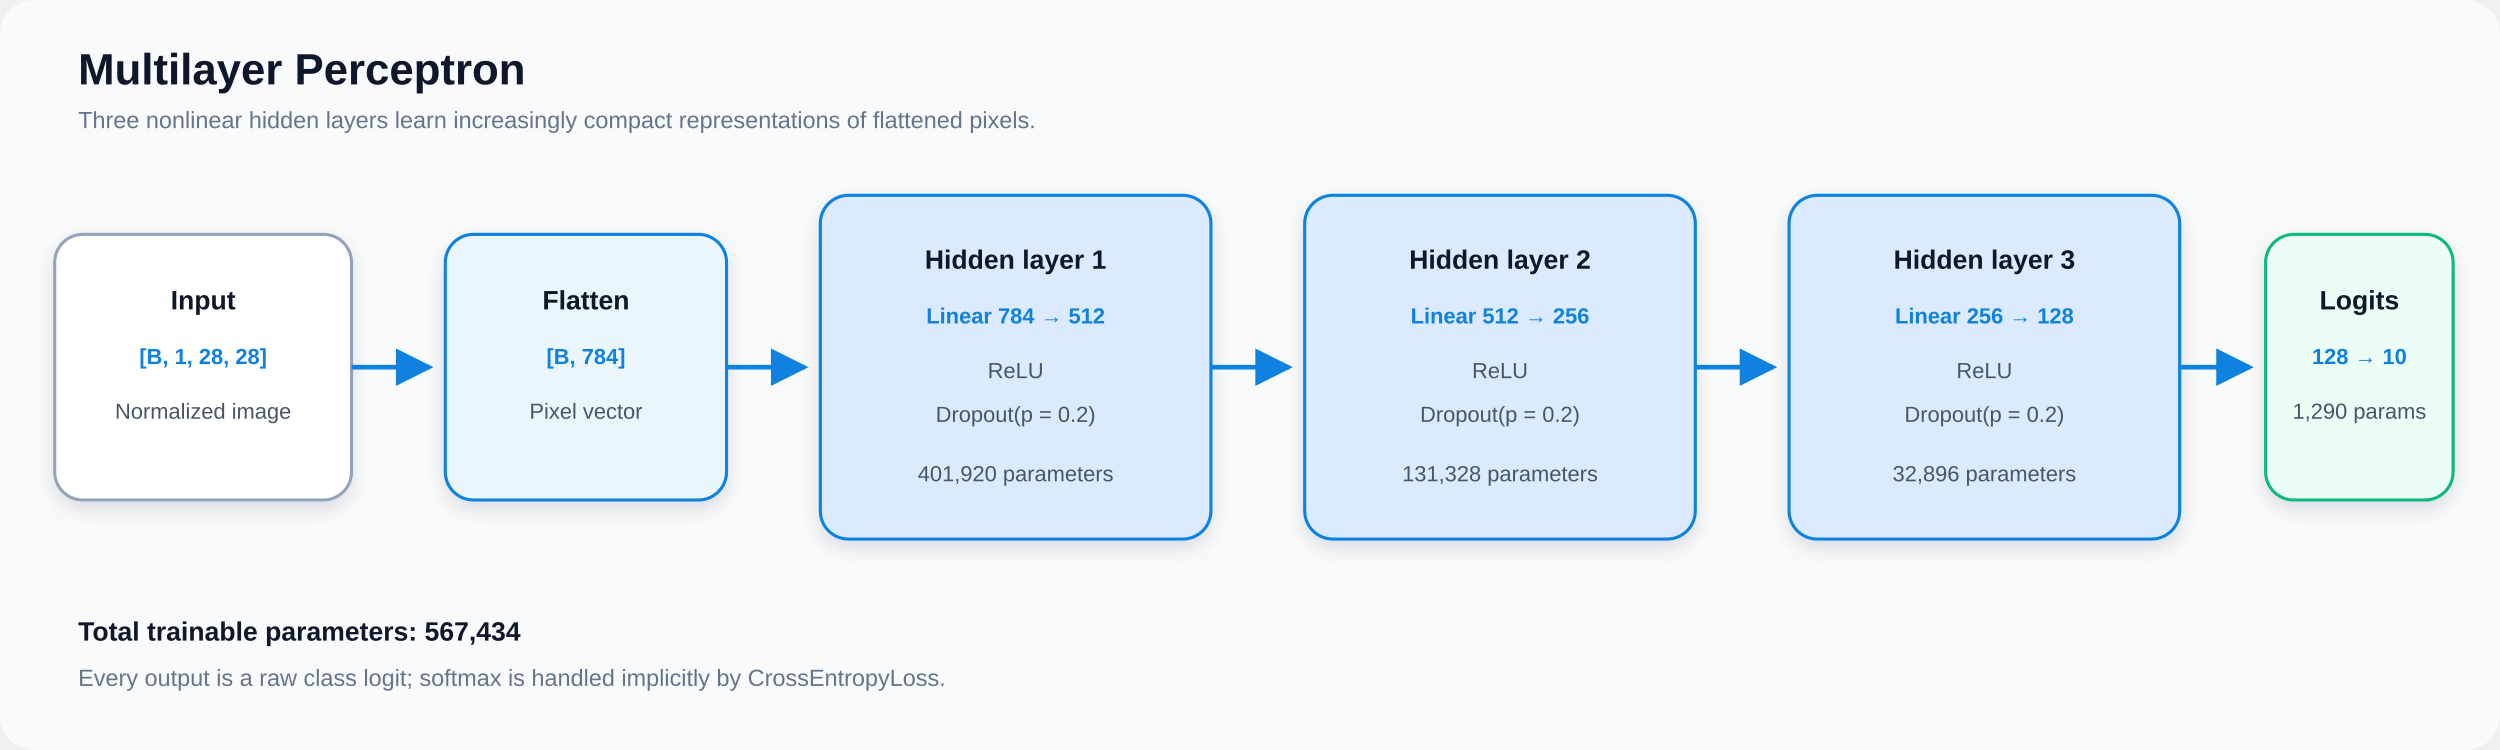
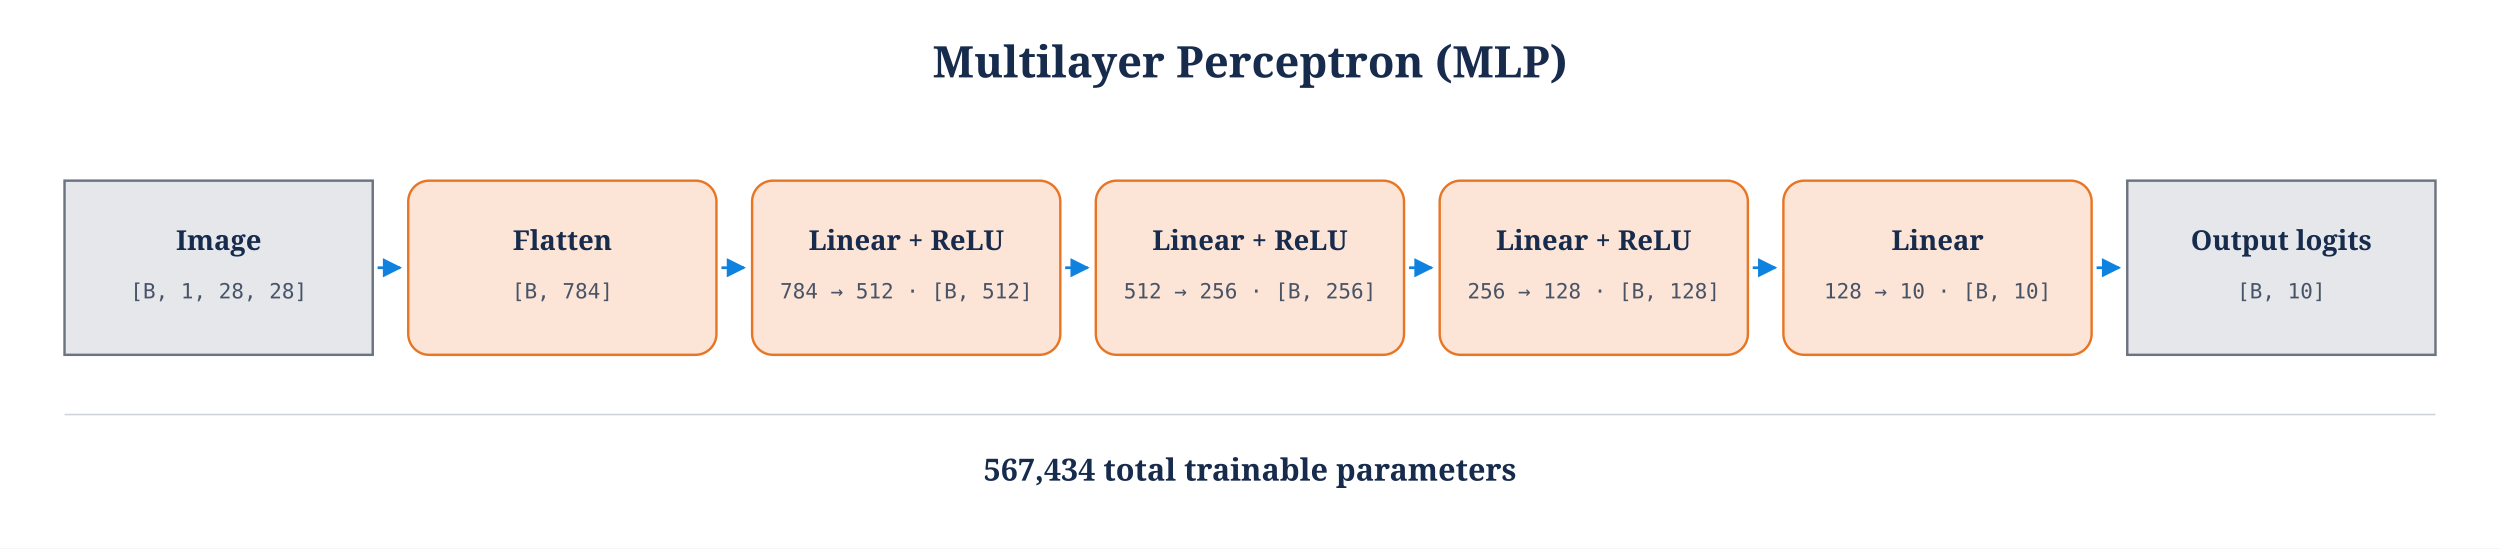
- <svg xmlns="http://www.w3.org/2000/svg" width="1600" height="480" viewBox="0 0 1600 480" role="img" aria-labelledby="title description" style="color-scheme: only light">
+ <svg xmlns="http://www.w3.org/2000/svg" width="1550" height="340" viewBox="0 0 1550 340" role="img" aria-labelledby="title description">
  <defs>
-     <marker id="arrow" viewBox="0 0 10 10" refX="9" refY="5" markerWidth="8" markerHeight="8" orient="auto-start-reverse">
-       <path d="M 0 0 L 10 5 L 0 10 z" fill="#0f82df" />
+     <marker id="arrow" viewBox="0 0 10 10" refX="9" refY="5" markerWidth="7" markerHeight="7" orient="auto">
+       <path d="M 0 0 L 10 5 L 0 10 z" fill="#0F82DF" />
    </marker>
-     <filter id="shadow" x="-20%" y="-20%" width="140%" height="140%">
-       <feDropShadow dx="0" dy="5" stdDeviation="6" flood-color="#0f172a" flood-opacity="0.12" />
-     </filter>
-     <style>
-       .title { font: 700 28px Arial, sans-serif; fill: #0f172a; }
-       .subtitle { font: 15px Arial, sans-serif; fill: #64748b; }
-       .label { font: 700 17px Arial, sans-serif; fill: #0f172a; }
-       .detail { font: 14px Arial, sans-serif; fill: #475569; }
-       .shape { font: 700 14px Arial, sans-serif; fill: #0f82df; }
-     </style>
+     <style>.heading{font:600 27px Georgia,serif;fill:#172b4d}.label{font:600 17.0px Georgia,serif;fill:#172b4d}.shape{font:13.0px ui-monospace,monospace;fill:#475467}.count{font:600 19px Georgia,serif;fill:#172b4d}</style>
  </defs>
-   <rect width="1600" height="480" rx="22" fill="#f8fafc" />
-   <text x="50" y="54" class="title">Multilayer Perceptron</text>
-   <text x="50" y="82" class="subtitle">Three nonlinear hidden layers learn increasingly compact representations of flattened pixels.</text>
-   <g filter="url(#shadow)">
-     <rect x="35" y="150" width="190" height="170" rx="18" fill="#ffffff" stroke="#94a3b8" stroke-width="2" />
-     <rect x="285" y="150" width="180" height="170" rx="18" fill="#eaf6fc" stroke="#0f82df" stroke-width="2" />
-     <rect x="525" y="125" width="250" height="220" rx="18" fill="#dbeafe" stroke="#0f82df" stroke-width="2" />
-     <rect x="835" y="125" width="250" height="220" rx="18" fill="#dbeafe" stroke="#0f82df" stroke-width="2" />
-     <rect x="1145" y="125" width="250" height="220" rx="18" fill="#dbeafe" stroke="#0f82df" stroke-width="2" />
-     <rect x="1450" y="150" width="120" height="170" rx="18" fill="#ecfdf5" stroke="#10b981" stroke-width="2" />
-   </g>
-   <text x="130" y="198" text-anchor="middle" class="label">Input</text>
-   <text x="130" y="233" text-anchor="middle" class="shape">[B, 1, 28, 28]</text>
-   <text x="130" y="268" text-anchor="middle" class="detail">Normalized image</text>
-   <text x="375" y="198" text-anchor="middle" class="label">Flatten</text>
-   <text x="375" y="233" text-anchor="middle" class="shape">[B, 784]</text>
-   <text x="375" y="268" text-anchor="middle" class="detail">Pixel vector</text>
-   <text x="650" y="172" text-anchor="middle" class="label">Hidden layer 1</text>
-   <text x="650" y="207" text-anchor="middle" class="shape">Linear 784 → 512</text>
-   <text x="650" y="242" text-anchor="middle" class="detail">ReLU</text>
-   <text x="650" y="270" text-anchor="middle" class="detail">Dropout(p = 0.2)</text>
-   <text x="650" y="308" text-anchor="middle" class="detail">401,920 parameters</text>
-   <text x="960" y="172" text-anchor="middle" class="label">Hidden layer 2</text>
-   <text x="960" y="207" text-anchor="middle" class="shape">Linear 512 → 256</text>
-   <text x="960" y="242" text-anchor="middle" class="detail">ReLU</text>
-   <text x="960" y="270" text-anchor="middle" class="detail">Dropout(p = 0.2)</text>
-   <text x="960" y="308" text-anchor="middle" class="detail">131,328 parameters</text>
-   <text x="1270" y="172" text-anchor="middle" class="label">Hidden layer 3</text>
-   <text x="1270" y="207" text-anchor="middle" class="shape">Linear 256 → 128</text>
-   <text x="1270" y="242" text-anchor="middle" class="detail">ReLU</text>
-   <text x="1270" y="270" text-anchor="middle" class="detail">Dropout(p = 0.2)</text>
-   <text x="1270" y="308" text-anchor="middle" class="detail">32,896 parameters</text>
-   <text x="1510" y="198" text-anchor="middle" class="label">Logits</text>
-   <text x="1510" y="233" text-anchor="middle" class="shape">128 → 10</text>
-   <text x="1510" y="268" text-anchor="middle" class="detail">1,290 params</text>
-   <g fill="none" stroke="#0f82df" stroke-width="3" marker-end="url(#arrow)">
-     <path d="M 225 235 H 275" />
-     <path d="M 465 235 H 515" />
-     <path d="M 775 235 H 825" />
-     <path d="M 1085 235 H 1135" />
-     <path d="M 1395 235 H 1440" />
-   </g>
-   <text x="50" y="410" class="label">Total trainable parameters: 567,434</text>
-   <text x="50" y="439" class="subtitle">Every output is a raw class logit; softmax is handled implicitly by CrossEntropyLoss.</text>
+   <rect width="100%" height="100%" fill="#fff" />
+   <text x="775" y="48" text-anchor="middle" class="heading">Multilayer Perceptron (MLP)</text>
+   <rect x="40.0" y="112" width="191.1" height="108" rx="0" fill="#E5E7EB" stroke="#6B7280" stroke-width="1.5" />
+   <text x="135.6" y="155" text-anchor="middle" class="label">Image</text>
+   <text x="135.6" y="185" text-anchor="middle" class="shape">[B, 1, 28, 28]</text>
+   <path d="M 234.1 166.0 H 248.1" fill="none" stroke="#0F82DF" stroke-width="1.7" marker-end="url(#arrow)" />
+   <rect x="253.1" y="112" width="191.1" height="108" rx="13" fill="#FCE4D6" stroke="#E87524" stroke-width="1.5" />
+   <text x="348.7" y="155" text-anchor="middle" class="label">Flatten</text>
+   <text x="348.7" y="185" text-anchor="middle" class="shape">[B, 784]</text>
+   <path d="M 447.3 166.0 H 461.3" fill="none" stroke="#0F82DF" stroke-width="1.7" marker-end="url(#arrow)" />
+   <rect x="466.3" y="112" width="191.1" height="108" rx="13" fill="#FCE4D6" stroke="#E87524" stroke-width="1.5" />
+   <text x="561.9" y="155" text-anchor="middle" class="label">Linear + ReLU</text>
+   <text x="561.9" y="185" text-anchor="middle" class="shape">784 → 512  ·  [B, 512]</text>
+   <path d="M 660.4 166.0 H 674.4" fill="none" stroke="#0F82DF" stroke-width="1.7" marker-end="url(#arrow)" />
+   <rect x="679.4" y="112" width="191.1" height="108" rx="13" fill="#FCE4D6" stroke="#E87524" stroke-width="1.5" />
+   <text x="775.0" y="155" text-anchor="middle" class="label">Linear + ReLU</text>
+   <text x="775.0" y="185" text-anchor="middle" class="shape">512 → 256  ·  [B, 256]</text>
+   <path d="M 873.6 166.0 H 887.6" fill="none" stroke="#0F82DF" stroke-width="1.7" marker-end="url(#arrow)" />
+   <rect x="892.6" y="112" width="191.1" height="108" rx="13" fill="#FCE4D6" stroke="#E87524" stroke-width="1.5" />
+   <text x="988.1" y="155" text-anchor="middle" class="label">Linear + ReLU</text>
+   <text x="988.1" y="185" text-anchor="middle" class="shape">256 → 128  ·  [B, 128]</text>
+   <path d="M 1086.7 166.0 H 1100.7" fill="none" stroke="#0F82DF" stroke-width="1.7" marker-end="url(#arrow)" />
+   <rect x="1105.7" y="112" width="191.1" height="108" rx="13" fill="#FCE4D6" stroke="#E87524" stroke-width="1.5" />
+   <text x="1201.3" y="155" text-anchor="middle" class="label">Linear</text>
+   <text x="1201.3" y="185" text-anchor="middle" class="shape">128 → 10  ·  [B, 10]</text>
+   <path d="M 1299.9 166.0 H 1313.9" fill="none" stroke="#0F82DF" stroke-width="1.7" marker-end="url(#arrow)" />
+   <rect x="1318.9" y="112" width="191.1" height="108" rx="0" fill="#E5E7EB" stroke="#6B7280" stroke-width="1.5" />
+   <text x="1414.4" y="155" text-anchor="middle" class="label">Output logits</text>
+   <text x="1414.4" y="185" text-anchor="middle" class="shape">[B, 10]</text>
+   <line x1="40" y1="257" x2="1510" y2="257" stroke="#D0D5DD" stroke-width="1" />
+   <text x="775.0" y="298" text-anchor="middle" class="count">567,434 total trainable parameters</text>
</svg>
